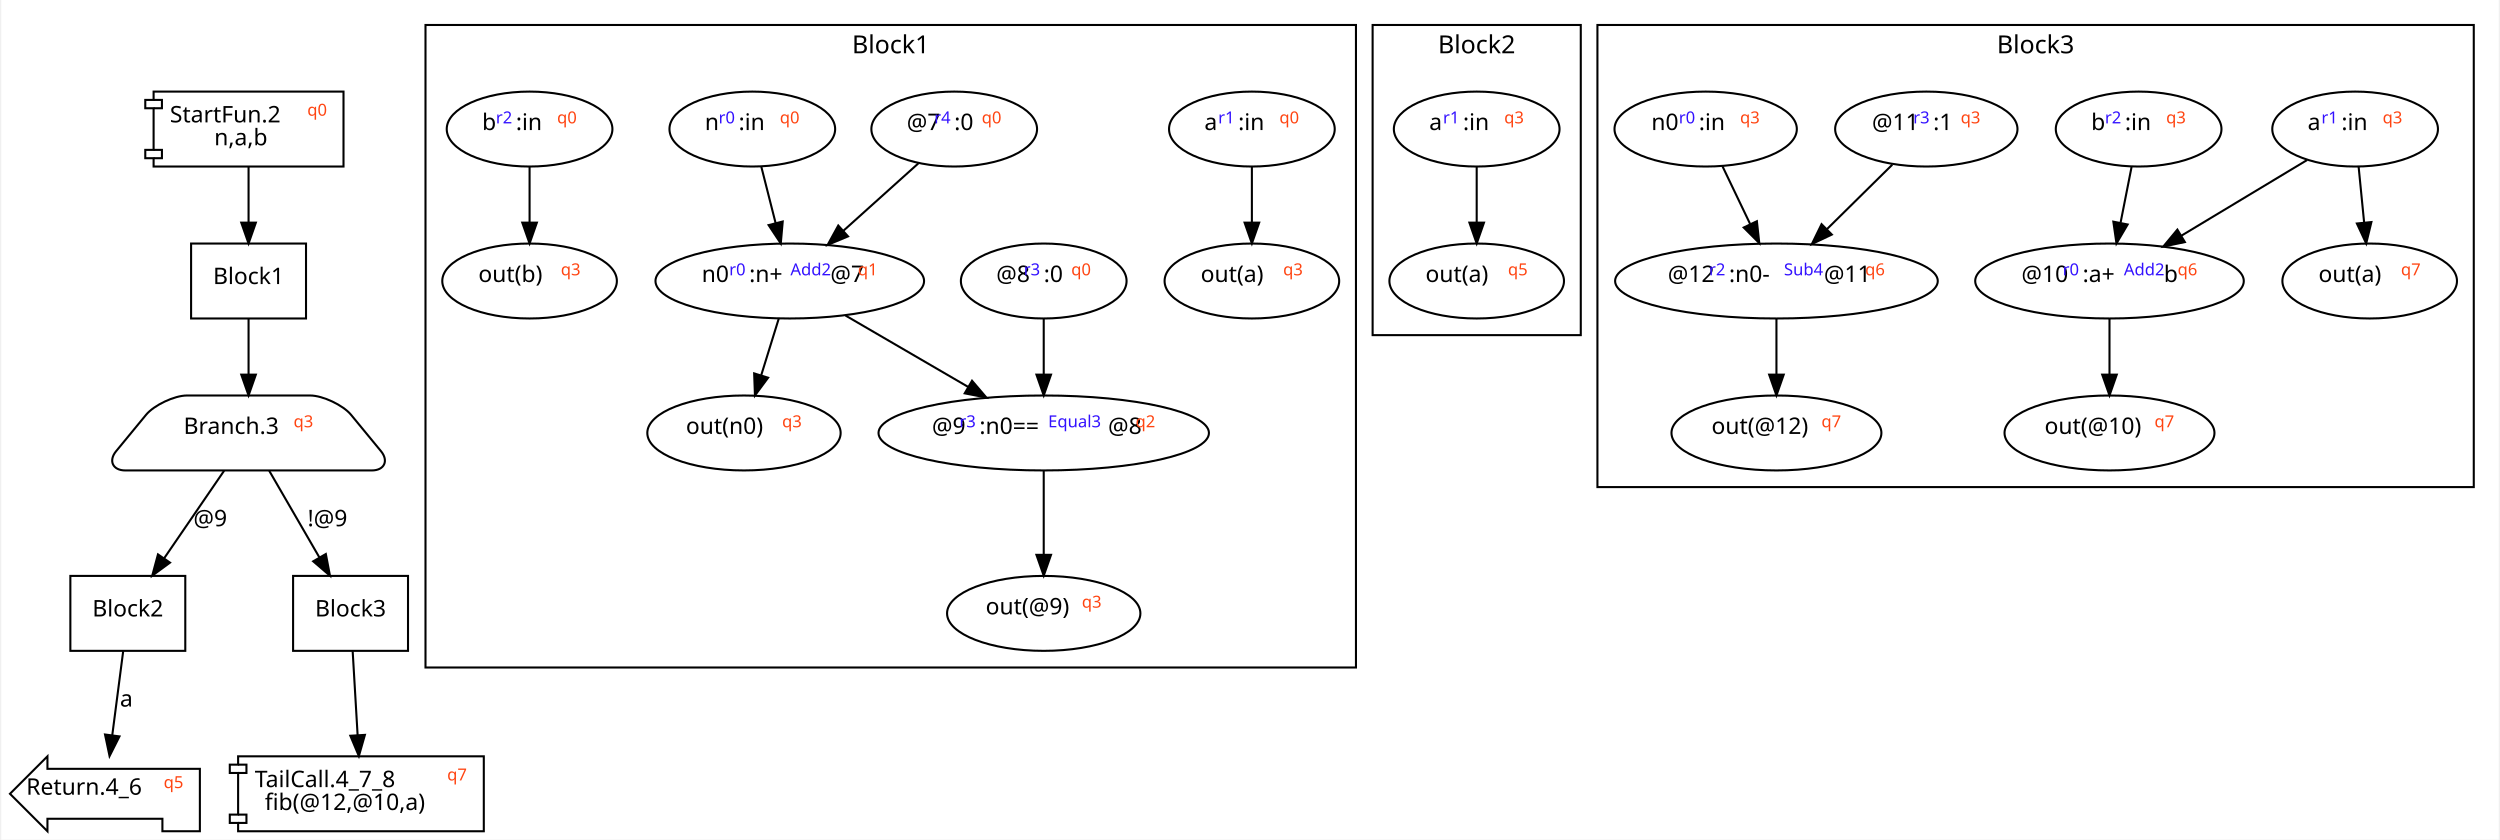
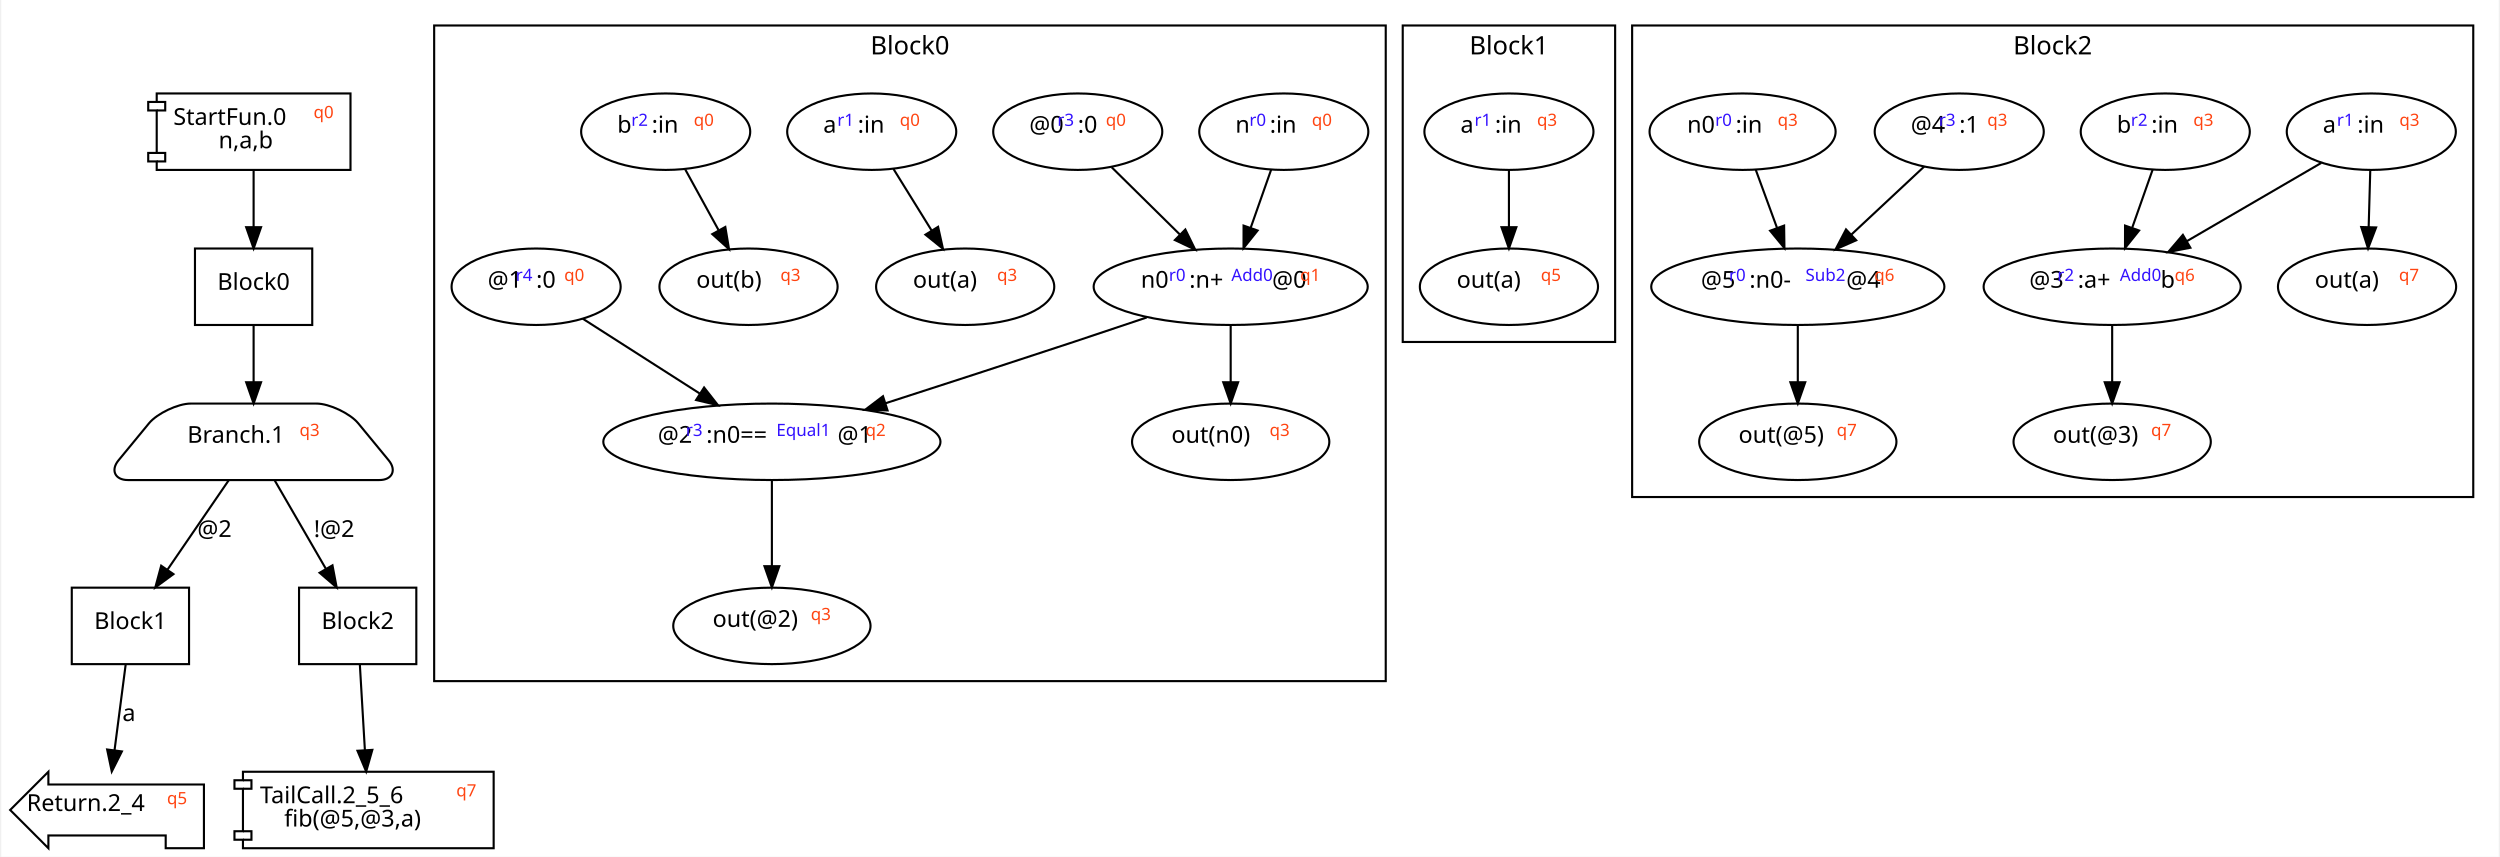
- <svg xmlns="http://www.w3.org/2000/svg" width="1200pt" height="403pt" viewBox="0.00 0.00 1199.81 403.34">
+ <svg xmlns="http://www.w3.org/2000/svg" width="1176pt" height="403pt" viewBox="0.00 0.00 1175.81 403.34">
  <g id="graph0" class="graph" transform="scale(1 1) rotate(0) translate(4 399.34)">
-     <polygon fill="white" stroke="transparent" points="-4,4 -4,-399.34 1195.81,-399.34 1195.81,4 -4,4" />
+     <polygon fill="white" stroke="transparent" points="-4,4 -4,-399.34 1171.81,-399.34 1171.81,4 -4,4" />
    <g id="clust1" class="cluster">
-       <polygon fill="none" stroke="black" points="199.81,-78.67 199.81,-387.34 646.81,-387.34 646.81,-78.67 199.81,-78.67" />
-       <text text-anchor="middle" x="423.31" y="-373.74" font-family="Monaco" font-size="12.00">Block1</text>
+       <polygon fill="none" stroke="black" points="199.81,-78.67 199.81,-387.34 647.81,-387.34 647.81,-78.67 199.81,-78.67" />
+       <text text-anchor="middle" x="423.81" y="-373.74" font-family="Monaco" font-size="12.00">Block0</text>
    </g>
    <g id="clust2" class="cluster">
-       <polygon fill="none" stroke="black" points="654.81,-238.34 654.81,-387.34 754.81,-387.34 754.81,-238.34 654.81,-238.34" />
-       <text text-anchor="middle" x="704.81" y="-373.74" font-family="Monaco" font-size="12.00">Block2</text>
+       <polygon fill="none" stroke="black" points="655.81,-238.34 655.81,-387.34 755.81,-387.34 755.81,-238.34 655.81,-238.34" />
+       <text text-anchor="middle" x="705.81" y="-373.74" font-family="Monaco" font-size="12.00">Block1</text>
    </g>
    <g id="clust3" class="cluster">
-       <polygon fill="none" stroke="black" points="762.81,-165.34 762.81,-387.34 1183.81,-387.34 1183.81,-165.34 762.81,-165.34" />
-       <text text-anchor="middle" x="973.31" y="-373.74" font-family="Monaco" font-size="12.00">Block3</text>
+       <polygon fill="none" stroke="black" points="763.81,-165.34 763.81,-387.34 1159.81,-387.34 1159.81,-165.34 763.81,-165.34" />
+       <text text-anchor="middle" x="961.81" y="-373.74" font-family="Monaco" font-size="12.00">Block2</text>
    </g>
    <g id="node1" class="node">
      <polygon fill="none" stroke="black" points="160.42,-355.34 69.19,-355.34 69.19,-351.34 65.19,-351.34 65.19,-347.34 69.19,-347.34 69.19,-327.34 65.19,-327.34 65.19,-323.34 69.19,-323.34 69.19,-319.34 160.42,-319.34 160.42,-355.34" />
      <polyline fill="none" stroke="black" points="69.19,-351.34 73.19,-351.34 73.19,-347.34 69.19,-347.34 " />
      <polyline fill="none" stroke="black" points="69.19,-327.34 73.19,-327.34 73.19,-323.34 69.19,-323.34 " />
-       <text text-anchor="start" x="77" y="-340.54" font-family="Monaco" font-size="11.00">StartFun.2</text>
+       <text text-anchor="start" x="77" y="-340.54" font-family="Monaco" font-size="11.00">StartFun.0</text>
      <text text-anchor="start" x="143.01" y="-340.54" font-family="Monaco" baseline-shift="super" font-size="8.00" fill="#ff4411">q0</text>
      <text text-anchor="start" x="98.3" y="-329.54" font-family="Monaco" font-size="11.00">n,a,b</text>
    </g>
    <g id="node2" class="node">
      <polygon fill="none" stroke="black" points="142.41,-282.34 87.2,-282.34 87.2,-246.34 142.41,-246.34 142.41,-282.34" />
-       <text text-anchor="middle" x="114.81" y="-262.87" font-family="Monaco" font-size="11.00">Block1</text>
+       <text text-anchor="middle" x="114.81" y="-262.87" font-family="Monaco" font-size="11.00">Block0</text>
    </g>
    <g id="edge1" class="edge">
      <path fill="none" stroke="black" d="M114.81,-319.15C114.81,-311.13 114.81,-301.38 114.81,-292.41" />
      <polygon fill="black" stroke="black" points="118.31,-292.37 114.81,-282.37 111.31,-292.37 118.31,-292.37" />
    </g>
    <g id="node3" class="node">
      <path fill="none" stroke="black" d="M144.41,-209.34C144.41,-209.34 85.2,-209.34 85.2,-209.34 79.2,-209.34 69.39,-204.7 65.57,-200.07 65.57,-200.07 51.19,-182.6 51.19,-182.6 47.38,-177.97 49.57,-173.34 55.57,-173.34 55.57,-173.34 174.05,-173.34 174.05,-173.34 180.05,-173.34 182.23,-177.97 178.42,-182.6 178.42,-182.6 164.04,-200.07 164.04,-200.07 160.23,-204.7 150.41,-209.34 144.41,-209.34" />
-       <text text-anchor="start" x="83.6" y="-190.87" font-family="Monaco" font-size="11.00">Branch.3</text>
+       <text text-anchor="start" x="83.6" y="-190.87" font-family="Monaco" font-size="11.00">Branch.1</text>
      <text text-anchor="start" x="136.41" y="-190.87" font-family="Monaco" baseline-shift="super" font-size="8.00" fill="#ff4411">q3</text>
    </g>
    <g id="edge2" class="edge">
      <path fill="none" stroke="black" d="M114.81,-246.15C114.81,-238.13 114.81,-228.38 114.81,-219.41" />
      <polygon fill="black" stroke="black" points="118.31,-219.37 114.81,-209.37 111.31,-219.37 118.31,-219.37" />
    </g>
    <g id="node4" class="node">
      <polygon fill="none" stroke="black" points="84.41,-122.67 29.2,-122.67 29.2,-86.67 84.41,-86.67 84.41,-122.67" />
-       <text text-anchor="middle" x="56.81" y="-103.2" font-family="Monaco" font-size="11.00">Block2</text>
+       <text text-anchor="middle" x="56.81" y="-103.2" font-family="Monaco" font-size="11.00">Block1</text>
    </g>
    <g id="edge3" class="edge">
      <path fill="none" stroke="black" d="M103.07,-173.2C94.81,-161.15 83.63,-144.82 74.32,-131.23" />
      <polygon fill="black" stroke="black" points="77.06,-129.05 68.53,-122.78 71.29,-133 77.06,-129.05" />
-       <text text-anchor="middle" x="96.41" y="-146.54" font-family="Monaco" font-size="11.00">@9</text>
+       <text text-anchor="middle" x="96.41" y="-146.54" font-family="Monaco" font-size="11.00">@2</text>
    </g>
    <g id="node5" class="node">
      <polygon fill="none" stroke="black" points="191.41,-122.67 136.2,-122.67 136.2,-86.67 191.41,-86.67 191.41,-122.67" />
-       <text text-anchor="middle" x="163.81" y="-103.2" font-family="Monaco" font-size="11.00">Block3</text>
+       <text text-anchor="middle" x="163.81" y="-103.2" font-family="Monaco" font-size="11.00">Block2</text>
    </g>
    <g id="edge4" class="edge">
      <path fill="none" stroke="black" d="M124.72,-173.2C131.63,-161.27 140.97,-145.13 148.79,-131.62" />
      <polygon fill="black" stroke="black" points="151.93,-133.19 153.91,-122.78 145.87,-129.68 151.93,-133.19" />
-       <text text-anchor="middle" x="152.71" y="-146.54" font-family="Monaco" font-size="11.00">!@9</text>
+       <text text-anchor="middle" x="152.71" y="-146.54" font-family="Monaco" font-size="11.00">!@2</text>
    </g>
    <g id="node6" class="node">
      <polygon fill="none" stroke="black" points="91.42,-30 18.19,-30 18.19,-36 0.19,-18 18.19,0 18.19,-6 73.42,-6 73.42,0 91.42,0 91.42,-30" />
-       <text text-anchor="start" x="8" y="-17.53" font-family="Monaco" font-size="11.00">Return.4_6</text>
+       <text text-anchor="start" x="8" y="-17.53" font-family="Monaco" font-size="11.00">Return.2_4</text>
      <text text-anchor="start" x="74.01" y="-17.53" font-family="Monaco" baseline-shift="super" font-size="8.00" fill="#ff4411">q5</text>
    </g>
    <g id="edge5" class="edge">
      <path fill="none" stroke="black" d="M54.58,-86.53C53.07,-74.94 51.05,-59.39 49.33,-46.13" />
      <polygon fill="black" stroke="black" points="52.79,-45.57 48.03,-36.11 45.85,-46.48 52.79,-45.57" />
      <text text-anchor="middle" x="56.11" y="-59.87" font-family="Monaco" font-size="11.00">a</text>
    </g>
    <g id="node7" class="node">
      <polygon fill="none" stroke="black" points="227.82,-36 109.79,-36 109.79,-32 105.79,-32 105.79,-28 109.79,-28 109.79,-8 105.79,-8 105.79,-4 109.79,-4 109.79,0 227.82,0 227.82,-36" />
      <polyline fill="none" stroke="black" points="109.79,-32 113.79,-32 113.79,-28 109.79,-28 " />
      <polyline fill="none" stroke="black" points="109.79,-8 113.79,-8 113.79,-4 109.79,-4 " />
-       <text text-anchor="start" x="117.8" y="-21.2" font-family="Monaco" font-size="11.00">TailCall.4_7_8</text>
+       <text text-anchor="start" x="117.8" y="-21.2" font-family="Monaco" font-size="11.00">TailCall.2_5_6</text>
      <text text-anchor="start" x="210.21" y="-21.2" font-family="Monaco" baseline-shift="super" font-size="8.00" fill="#ff4411">q7</text>
-       <text text-anchor="start" x="122.6" y="-10.2" font-family="Monaco" font-size="11.00">fib(@12,@10,a)</text>
+       <text text-anchor="start" x="129.2" y="-10.2" font-family="Monaco" font-size="11.00">fib(@5,@3,a)</text>
    </g>
    <g id="edge6" class="edge">
      <path fill="none" stroke="black" d="M164.82,-86.53C165.5,-74.94 166.42,-59.39 167.2,-46.13" />
      <polygon fill="black" stroke="black" points="170.7,-46.3 167.8,-36.11 163.71,-45.88 170.7,-46.3" />
    </g>
    <g id="node8" class="node">
-       <ellipse fill="none" stroke="black" cx="596.81" cy="-337.34" rx="39.8" ry="18" />
-       <text text-anchor="start" x="574" y="-336.87" font-family="Monaco" font-size="11.00">a</text>
-       <text text-anchor="start" x="580.6" y="-336.87" font-family="Monaco" baseline-shift="super" font-size="8.00" fill="#3311ff">r1</text>
-       <text text-anchor="start" x="590.21" y="-336.87" font-family="Monaco" font-size="11.00">:in</text>
-       <text text-anchor="start" x="610.01" y="-336.87" font-family="Monaco" baseline-shift="super" font-size="8.00" fill="#ff4411">q0</text>
+       <ellipse fill="none" stroke="black" cx="347.81" cy="-264.34" rx="41.94" ry="18" />
+       <text text-anchor="start" x="323.2" y="-263.87" font-family="Monaco" font-size="11.00">out(b)</text>
+       <text text-anchor="start" x="362.81" y="-263.87" font-family="Monaco" baseline-shift="super" font-size="8.00" fill="#ff4411">q3</text>
+     </g>
+     <g id="node9" class="node">
+       <ellipse fill="none" stroke="black" cx="574.81" cy="-191.34" rx="46.44" ry="18" />
+       <text text-anchor="start" x="546.9" y="-190.87" font-family="Monaco" font-size="11.00">out(n0)</text>
+       <text text-anchor="start" x="593.11" y="-190.87" font-family="Monaco" baseline-shift="super" font-size="8.00" fill="#ff4411">q3</text>
    </g>
    <g id="node10" class="node">
-       <ellipse fill="none" stroke="black" cx="596.81" cy="-264.34" rx="41.94" ry="18" />
-       <text text-anchor="start" x="572.2" y="-263.87" font-family="Monaco" font-size="11.00">out(a)</text>
-       <text text-anchor="start" x="611.81" y="-263.87" font-family="Monaco" baseline-shift="super" font-size="8.00" fill="#ff4411">q3</text>
+       <ellipse fill="none" stroke="black" cx="599.81" cy="-337.34" rx="39.8" ry="18" />
+       <text text-anchor="start" x="577" y="-336.87" font-family="Monaco" font-size="11.00">n</text>
+       <text text-anchor="start" x="583.6" y="-336.87" font-family="Monaco" baseline-shift="super" font-size="8.00" fill="#3311ff">r0</text>
+       <text text-anchor="start" x="593.21" y="-336.87" font-family="Monaco" font-size="11.00">:in</text>
+       <text text-anchor="start" x="613.01" y="-336.87" font-family="Monaco" baseline-shift="super" font-size="8.00" fill="#ff4411">q0</text>
+     </g>
+     <g id="node12" class="node">
+       <ellipse fill="none" stroke="black" cx="574.81" cy="-264.34" rx="64.52" ry="18" />
+       <text text-anchor="start" x="532.5" y="-263.87" font-family="Monaco" font-size="11.00">n0</text>
+       <text text-anchor="start" x="545.7" y="-263.87" font-family="Monaco" baseline-shift="super" font-size="8.00" fill="#3311ff">r0</text>
+       <text text-anchor="start" x="555.3" y="-263.87" font-family="Monaco" font-size="11.00">:n+</text>
+       <text text-anchor="start" x="575.11" y="-263.87" font-family="Monaco" baseline-shift="super" font-size="8.00" fill="#3311ff">Add0</text>
+       <text text-anchor="start" x="594.31" y="-263.87" font-family="Monaco" font-size="11.00">@0</text>
+       <text text-anchor="start" x="607.51" y="-263.87" font-family="Monaco" baseline-shift="super" font-size="8.00" fill="#ff4411">q1</text>
+     </g>
+     <g id="edge9" class="edge">
+       <path fill="none" stroke="black" d="M593.88,-319.51C591,-311.32 587.46,-301.27 584.22,-292.07" />
+       <polygon fill="black" stroke="black" points="587.48,-290.81 580.86,-282.54 580.88,-293.13 587.48,-290.81" />
+     </g>
+     <g id="node11" class="node">
+       <ellipse fill="none" stroke="black" cx="502.81" cy="-337.34" rx="39.8" ry="18" />
+       <text text-anchor="start" x="480" y="-336.87" font-family="Monaco" font-size="11.00">@0</text>
+       <text text-anchor="start" x="493.2" y="-336.87" font-family="Monaco" baseline-shift="super" font-size="8.00" fill="#3311ff">r3</text>
+       <text text-anchor="start" x="502.81" y="-336.87" font-family="Monaco" font-size="11.00">:0</text>
+       <text text-anchor="start" x="516.01" y="-336.87" font-family="Monaco" baseline-shift="super" font-size="8.00" fill="#ff4411">q0</text>
    </g>
    <g id="edge10" class="edge">
-       <path fill="none" stroke="black" d="M596.81,-319.15C596.81,-311.13 596.81,-301.38 596.81,-292.41" />
-       <polygon fill="black" stroke="black" points="600.31,-292.37 596.81,-282.37 593.31,-292.37 600.31,-292.37" />
-     </g>
-     <g id="node9" class="node">
-       <ellipse fill="none" stroke="black" cx="496.81" cy="-264.34" rx="39.8" ry="18" />
-       <text text-anchor="start" x="474" y="-263.87" font-family="Monaco" font-size="11.00">@8</text>
-       <text text-anchor="start" x="487.2" y="-263.87" font-family="Monaco" baseline-shift="super" font-size="8.00" fill="#3311ff">r3</text>
-       <text text-anchor="start" x="496.81" y="-263.87" font-family="Monaco" font-size="11.00">:0</text>
-       <text text-anchor="start" x="510.01" y="-263.87" font-family="Monaco" baseline-shift="super" font-size="8.00" fill="#ff4411">q0</text>
+       <path fill="none" stroke="black" d="M518.79,-320.58C528.19,-311.31 540.26,-299.4 550.79,-289.02" />
+       <polygon fill="black" stroke="black" points="553.46,-291.3 558.12,-281.79 548.54,-286.32 553.46,-291.3" />
+     </g>
+     <g id="edge14" class="edge">
+       <path fill="none" stroke="black" d="M574.81,-246.15C574.81,-238.13 574.81,-228.38 574.81,-219.41" />
+       <polygon fill="black" stroke="black" points="578.31,-219.37 574.81,-209.37 571.31,-219.37 578.31,-219.37" />
+     </g>
+     <g id="node18" class="node">
+       <ellipse fill="none" stroke="black" cx="358.81" cy="-191.34" rx="79.37" ry="18" />
+       <text text-anchor="start" x="305.1" y="-190.87" font-family="Monaco" font-size="11.00">@2</text>
+       <text text-anchor="start" x="318.3" y="-190.87" font-family="Monaco" baseline-shift="super" font-size="8.00" fill="#3311ff">r3</text>
+       <text text-anchor="start" x="327.9" y="-190.87" font-family="Monaco" font-size="11.00">:n0==</text>
+       <text text-anchor="start" x="360.91" y="-190.87" font-family="Monaco" baseline-shift="super" font-size="8.00" fill="#3311ff">Equal1</text>
+       <text text-anchor="start" x="389.71" y="-190.87" font-family="Monaco" font-size="11.00">@1</text>
+       <text text-anchor="start" x="402.91" y="-190.87" font-family="Monaco" baseline-shift="super" font-size="8.00" fill="#ff4411">q2</text>
+     </g>
+     <g id="edge11" class="edge">
+       <path fill="none" stroke="black" d="M535.28,-249.88C524.14,-246.12 512.01,-242.04 500.81,-238.34 471.55,-228.66 438.84,-218.05 412.2,-209.46" />
+       <polygon fill="black" stroke="black" points="413.26,-206.12 402.67,-206.39 411.12,-212.79 413.26,-206.12" />
+     </g>
+     <g id="node13" class="node">
+       <ellipse fill="none" stroke="black" cx="358.81" cy="-104.67" rx="46.44" ry="18" />
+       <text text-anchor="start" x="330.9" y="-104.2" font-family="Monaco" font-size="11.00">out(@2)</text>
+       <text text-anchor="start" x="377.11" y="-104.2" font-family="Monaco" baseline-shift="super" font-size="8.00" fill="#ff4411">q3</text>
+     </g>
+     <g id="node14" class="node">
+       <ellipse fill="none" stroke="black" cx="405.81" cy="-337.34" rx="39.8" ry="18" />
+       <text text-anchor="start" x="383" y="-336.87" font-family="Monaco" font-size="11.00">a</text>
+       <text text-anchor="start" x="389.6" y="-336.87" font-family="Monaco" baseline-shift="super" font-size="8.00" fill="#3311ff">r1</text>
+       <text text-anchor="start" x="399.21" y="-336.87" font-family="Monaco" font-size="11.00">:in</text>
+       <text text-anchor="start" x="419.01" y="-336.87" font-family="Monaco" baseline-shift="super" font-size="8.00" fill="#ff4411">q0</text>
+     </g>
+     <g id="node16" class="node">
+       <ellipse fill="none" stroke="black" cx="449.81" cy="-264.34" rx="41.94" ry="18" />
+       <text text-anchor="start" x="425.2" y="-263.87" font-family="Monaco" font-size="11.00">out(a)</text>
+       <text text-anchor="start" x="464.81" y="-263.87" font-family="Monaco" baseline-shift="super" font-size="8.00" fill="#ff4411">q3</text>
+     </g>
+     <g id="edge8" class="edge">
+       <path fill="none" stroke="black" d="M416.01,-319.87C421.38,-311.21 428.07,-300.41 434.08,-290.71" />
+       <polygon fill="black" stroke="black" points="437.06,-292.55 439.35,-282.21 431.11,-288.86 437.06,-292.55" />
    </g>
    <g id="node15" class="node">
-       <ellipse fill="none" stroke="black" cx="496.81" cy="-191.34" rx="79.37" ry="18" />
-       <text text-anchor="start" x="443.1" y="-190.87" font-family="Monaco" font-size="11.00">@9</text>
-       <text text-anchor="start" x="456.3" y="-190.87" font-family="Monaco" baseline-shift="super" font-size="8.00" fill="#3311ff">r3</text>
-       <text text-anchor="start" x="465.9" y="-190.87" font-family="Monaco" font-size="11.00">:n0==</text>
-       <text text-anchor="start" x="498.91" y="-190.87" font-family="Monaco" baseline-shift="super" font-size="8.00" fill="#3311ff">Equal3</text>
-       <text text-anchor="start" x="527.71" y="-190.87" font-family="Monaco" font-size="11.00">@8</text>
-       <text text-anchor="start" x="540.91" y="-190.87" font-family="Monaco" baseline-shift="super" font-size="8.00" fill="#ff4411">q2</text>
+       <ellipse fill="none" stroke="black" cx="308.81" cy="-337.34" rx="39.8" ry="18" />
+       <text text-anchor="start" x="286" y="-336.87" font-family="Monaco" font-size="11.00">b</text>
+       <text text-anchor="start" x="292.6" y="-336.87" font-family="Monaco" baseline-shift="super" font-size="8.00" fill="#3311ff">r2</text>
+       <text text-anchor="start" x="302.21" y="-336.87" font-family="Monaco" font-size="11.00">:in</text>
+       <text text-anchor="start" x="322.01" y="-336.87" font-family="Monaco" baseline-shift="super" font-size="8.00" fill="#ff4411">q0</text>
    </g>
    <g id="edge13" class="edge">
-       <path fill="none" stroke="black" d="M496.81,-246.15C496.81,-238.13 496.81,-228.38 496.81,-219.41" />
-       <polygon fill="black" stroke="black" points="500.31,-219.37 496.81,-209.37 493.31,-219.37 500.31,-219.37" />
-     </g>
-     <g id="node11" class="node">
-       <ellipse fill="none" stroke="black" cx="453.81" cy="-337.34" rx="39.8" ry="18" />
-       <text text-anchor="start" x="431" y="-336.87" font-family="Monaco" font-size="11.00">@7</text>
-       <text text-anchor="start" x="444.2" y="-336.87" font-family="Monaco" baseline-shift="super" font-size="8.00" fill="#3311ff">r4</text>
-       <text text-anchor="start" x="453.81" y="-336.87" font-family="Monaco" font-size="11.00">:0</text>
-       <text text-anchor="start" x="467.01" y="-336.87" font-family="Monaco" baseline-shift="super" font-size="8.00" fill="#ff4411">q0</text>
-     </g>
-     <g id="node18" class="node">
-       <ellipse fill="none" stroke="black" cx="374.81" cy="-264.34" rx="64.52" ry="18" />
-       <text text-anchor="start" x="332.5" y="-263.87" font-family="Monaco" font-size="11.00">n0</text>
-       <text text-anchor="start" x="345.7" y="-263.87" font-family="Monaco" baseline-shift="super" font-size="8.00" fill="#3311ff">r0</text>
-       <text text-anchor="start" x="355.3" y="-263.87" font-family="Monaco" font-size="11.00">:n+</text>
-       <text text-anchor="start" x="375.11" y="-263.87" font-family="Monaco" baseline-shift="super" font-size="8.00" fill="#3311ff">Add2</text>
-       <text text-anchor="start" x="394.31" y="-263.87" font-family="Monaco" font-size="11.00">@7</text>
-       <text text-anchor="start" x="407.51" y="-263.87" font-family="Monaco" baseline-shift="super" font-size="8.00" fill="#ff4411">q1</text>
-     </g>
-     <g id="edge11" class="edge">
-       <path fill="none" stroke="black" d="M436.66,-320.93C426.09,-311.43 412.33,-299.06 400.48,-288.41" />
-       <polygon fill="black" stroke="black" points="402.79,-285.78 393.01,-281.7 398.11,-290.99 402.79,-285.78" />
-     </g>
-     <g id="node12" class="node">
-       <ellipse fill="none" stroke="black" cx="496.81" cy="-104.67" rx="46.44" ry="18" />
-       <text text-anchor="start" x="468.9" y="-104.2" font-family="Monaco" font-size="11.00">out(@9)</text>
-       <text text-anchor="start" x="515.11" y="-104.2" font-family="Monaco" baseline-shift="super" font-size="8.00" fill="#ff4411">q3</text>
-     </g>
-     <g id="node13" class="node">
-       <ellipse fill="none" stroke="black" cx="352.81" cy="-191.34" rx="46.44" ry="18" />
-       <text text-anchor="start" x="324.9" y="-190.87" font-family="Monaco" font-size="11.00">out(n0)</text>
-       <text text-anchor="start" x="371.11" y="-190.87" font-family="Monaco" baseline-shift="super" font-size="8.00" fill="#ff4411">q3</text>
-     </g>
-     <g id="node14" class="node">
-       <ellipse fill="none" stroke="black" cx="356.81" cy="-337.34" rx="39.8" ry="18" />
-       <text text-anchor="start" x="334" y="-336.87" font-family="Monaco" font-size="11.00">n</text>
-       <text text-anchor="start" x="340.6" y="-336.87" font-family="Monaco" baseline-shift="super" font-size="8.00" fill="#3311ff">r0</text>
-       <text text-anchor="start" x="350.21" y="-336.87" font-family="Monaco" font-size="11.00">:in</text>
-       <text text-anchor="start" x="370.01" y="-336.87" font-family="Monaco" baseline-shift="super" font-size="8.00" fill="#ff4411">q0</text>
+       <path fill="none" stroke="black" d="M318.05,-319.51C322.71,-311.02 328.47,-300.54 333.67,-291.07" />
+       <polygon fill="black" stroke="black" points="336.88,-292.49 338.63,-282.04 330.75,-289.12 336.88,-292.49" />
+     </g>
+     <g id="node17" class="node">
+       <ellipse fill="none" stroke="black" cx="247.81" cy="-264.34" rx="39.8" ry="18" />
+       <text text-anchor="start" x="225" y="-263.87" font-family="Monaco" font-size="11.00">@1</text>
+       <text text-anchor="start" x="238.2" y="-263.87" font-family="Monaco" baseline-shift="super" font-size="8.00" fill="#3311ff">r4</text>
+       <text text-anchor="start" x="247.81" y="-263.87" font-family="Monaco" font-size="11.00">:0</text>
+       <text text-anchor="start" x="261.01" y="-263.87" font-family="Monaco" baseline-shift="super" font-size="8.00" fill="#ff4411">q0</text>
    </g>
    <g id="edge12" class="edge">
-       <path fill="none" stroke="black" d="M361.16,-319.15C363.22,-311.04 365.72,-301.17 368.02,-292.11" />
-       <polygon fill="black" stroke="black" points="371.42,-292.92 370.49,-282.37 364.64,-291.2 371.42,-292.92" />
-     </g>
-     <g id="edge9" class="edge">
-       <path fill="none" stroke="black" d="M496.81,-173.2C496.81,-161.61 496.81,-146.06 496.81,-132.8" />
-       <polygon fill="black" stroke="black" points="500.31,-132.78 496.81,-122.78 493.31,-132.78 500.31,-132.78" />
-     </g>
-     <g id="node16" class="node">
-       <ellipse fill="none" stroke="black" cx="249.81" cy="-264.34" rx="41.94" ry="18" />
-       <text text-anchor="start" x="225.2" y="-263.87" font-family="Monaco" font-size="11.00">out(b)</text>
-       <text text-anchor="start" x="264.81" y="-263.87" font-family="Monaco" baseline-shift="super" font-size="8.00" fill="#ff4411">q3</text>
-     </g>
-     <g id="node17" class="node">
-       <ellipse fill="none" stroke="black" cx="249.81" cy="-337.34" rx="39.8" ry="18" />
-       <text text-anchor="start" x="227" y="-336.87" font-family="Monaco" font-size="11.00">b</text>
-       <text text-anchor="start" x="233.6" y="-336.87" font-family="Monaco" baseline-shift="super" font-size="8.00" fill="#3311ff">r2</text>
-       <text text-anchor="start" x="243.21" y="-336.87" font-family="Monaco" font-size="11.00">:in</text>
-       <text text-anchor="start" x="263.01" y="-336.87" font-family="Monaco" baseline-shift="super" font-size="8.00" fill="#ff4411">q0</text>
+       <path fill="none" stroke="black" d="M269.74,-249.31C285.48,-239.24 307,-225.47 324.95,-214" />
+       <polygon fill="black" stroke="black" points="326.89,-216.91 333.43,-208.57 323.12,-211.01 326.89,-216.91" />
    </g>
    <g id="edge7" class="edge">
-       <path fill="none" stroke="black" d="M249.81,-319.15C249.81,-311.13 249.81,-301.38 249.81,-292.41" />
-       <polygon fill="black" stroke="black" points="253.31,-292.37 249.81,-282.37 246.31,-292.37 253.31,-292.37" />
-     </g>
-     <g id="edge8" class="edge">
-       <path fill="none" stroke="black" d="M369.48,-246.15C366.97,-238.04 363.91,-228.17 361.1,-219.11" />
-       <polygon fill="black" stroke="black" points="364.39,-217.88 358.08,-209.37 357.7,-219.95 364.39,-217.88" />
-     </g>
-     <g id="edge14" class="edge">
-       <path fill="none" stroke="black" d="M401.58,-247.76C418.9,-237.68 441.66,-224.43 460.58,-213.42" />
-       <polygon fill="black" stroke="black" points="462.37,-216.43 469.25,-208.37 458.85,-210.38 462.37,-216.43" />
+       <path fill="none" stroke="black" d="M358.81,-173.2C358.81,-161.61 358.81,-146.06 358.81,-132.8" />
+       <polygon fill="black" stroke="black" points="362.31,-132.78 358.81,-122.78 355.31,-132.78 362.31,-132.78" />
    </g>
    <g id="node19" class="node">
-       <ellipse fill="none" stroke="black" cx="704.81" cy="-337.34" rx="39.8" ry="18" />
-       <text text-anchor="start" x="682" y="-336.87" font-family="Monaco" font-size="11.00">a</text>
-       <text text-anchor="start" x="688.6" y="-336.87" font-family="Monaco" baseline-shift="super" font-size="8.00" fill="#3311ff">r1</text>
-       <text text-anchor="start" x="698.21" y="-336.87" font-family="Monaco" font-size="11.00">:in</text>
-       <text text-anchor="start" x="718.01" y="-336.87" font-family="Monaco" baseline-shift="super" font-size="8.00" fill="#ff4411">q3</text>
+       <ellipse fill="none" stroke="black" cx="705.81" cy="-337.34" rx="39.8" ry="18" />
+       <text text-anchor="start" x="683" y="-336.87" font-family="Monaco" font-size="11.00">a</text>
+       <text text-anchor="start" x="689.6" y="-336.87" font-family="Monaco" baseline-shift="super" font-size="8.00" fill="#3311ff">r1</text>
+       <text text-anchor="start" x="699.21" y="-336.87" font-family="Monaco" font-size="11.00">:in</text>
+       <text text-anchor="start" x="719.01" y="-336.87" font-family="Monaco" baseline-shift="super" font-size="8.00" fill="#ff4411">q3</text>
    </g>
    <g id="node20" class="node">
-       <ellipse fill="none" stroke="black" cx="704.81" cy="-264.34" rx="41.94" ry="18" />
-       <text text-anchor="start" x="680.2" y="-263.87" font-family="Monaco" font-size="11.00">out(a)</text>
-       <text text-anchor="start" x="719.81" y="-263.87" font-family="Monaco" baseline-shift="super" font-size="8.00" fill="#ff4411">q5</text>
+       <ellipse fill="none" stroke="black" cx="705.81" cy="-264.34" rx="41.94" ry="18" />
+       <text text-anchor="start" x="681.2" y="-263.87" font-family="Monaco" font-size="11.00">out(a)</text>
+       <text text-anchor="start" x="720.81" y="-263.87" font-family="Monaco" baseline-shift="super" font-size="8.00" fill="#ff4411">q5</text>
    </g>
    <g id="edge15" class="edge">
-       <path fill="none" stroke="black" d="M704.81,-319.15C704.81,-311.13 704.81,-301.38 704.81,-292.41" />
-       <polygon fill="black" stroke="black" points="708.31,-292.37 704.81,-282.37 701.31,-292.37 708.31,-292.37" />
+       <path fill="none" stroke="black" d="M705.81,-319.15C705.81,-311.13 705.81,-301.38 705.81,-292.41" />
+       <polygon fill="black" stroke="black" points="709.31,-292.37 705.81,-282.37 702.31,-292.37 709.31,-292.37" />
    </g>
    <g id="node21" class="node">
-       <ellipse fill="none" stroke="black" cx="848.81" cy="-264.34" rx="77.51" ry="18" />
-       <text text-anchor="start" x="796.6" y="-263.87" font-family="Monaco" font-size="11.00">@12</text>
-       <text text-anchor="start" x="816.4" y="-263.87" font-family="Monaco" baseline-shift="super" font-size="8.00" fill="#3311ff">r2</text>
-       <text text-anchor="start" x="826" y="-263.87" font-family="Monaco" font-size="11.00">:n0-</text>
-       <text text-anchor="start" x="852.41" y="-263.87" font-family="Monaco" baseline-shift="super" font-size="8.00" fill="#3311ff">Sub4</text>
-       <text text-anchor="start" x="871.61" y="-263.87" font-family="Monaco" font-size="11.00">@11</text>
-       <text text-anchor="start" x="891.41" y="-263.87" font-family="Monaco" baseline-shift="super" font-size="8.00" fill="#ff4411">q6</text>
+       <ellipse fill="none" stroke="black" cx="989.81" cy="-264.34" rx="60.52" ry="18" />
+       <text text-anchor="start" x="950.8" y="-263.87" font-family="Monaco" font-size="11.00">@3</text>
+       <text text-anchor="start" x="964" y="-263.87" font-family="Monaco" baseline-shift="super" font-size="8.00" fill="#3311ff">r2</text>
+       <text text-anchor="start" x="973.6" y="-263.87" font-family="Monaco" font-size="11.00">:a+</text>
+       <text text-anchor="start" x="993.41" y="-263.87" font-family="Monaco" baseline-shift="super" font-size="8.00" fill="#3311ff">Add0</text>
+       <text text-anchor="start" x="1012.61" y="-263.87" font-family="Monaco" font-size="11.00">b</text>
+       <text text-anchor="start" x="1019.21" y="-263.87" font-family="Monaco" baseline-shift="super" font-size="8.00" fill="#ff4411">q6</text>
+     </g>
+     <g id="node23" class="node">
+       <ellipse fill="none" stroke="black" cx="989.81" cy="-191.34" rx="46.44" ry="18" />
+       <text text-anchor="start" x="961.9" y="-190.87" font-family="Monaco" font-size="11.00">out(@3)</text>
+       <text text-anchor="start" x="1008.11" y="-190.87" font-family="Monaco" baseline-shift="super" font-size="8.00" fill="#ff4411">q7</text>
+     </g>
+     <g id="edge18" class="edge">
+       <path fill="none" stroke="black" d="M989.81,-246.15C989.81,-238.13 989.81,-228.38 989.81,-219.41" />
+       <polygon fill="black" stroke="black" points="993.31,-219.37 989.81,-209.37 986.31,-219.37 993.31,-219.37" />
+     </g>
+     <g id="node22" class="node">
+       <ellipse fill="none" stroke="black" cx="917.81" cy="-337.34" rx="39.8" ry="18" />
+       <text text-anchor="start" x="895" y="-336.87" font-family="Monaco" font-size="11.00">@4</text>
+       <text text-anchor="start" x="908.2" y="-336.87" font-family="Monaco" baseline-shift="super" font-size="8.00" fill="#3311ff">r3</text>
+       <text text-anchor="start" x="917.81" y="-336.87" font-family="Monaco" font-size="11.00">:1</text>
+       <text text-anchor="start" x="931.01" y="-336.87" font-family="Monaco" baseline-shift="super" font-size="8.00" fill="#ff4411">q3</text>
+     </g>
+     <g id="node27" class="node">
+       <ellipse fill="none" stroke="black" cx="841.81" cy="-264.34" rx="69.01" ry="18" />
+       <text text-anchor="start" x="796.2" y="-263.87" font-family="Monaco" font-size="11.00">@5</text>
+       <text text-anchor="start" x="809.4" y="-263.87" font-family="Monaco" baseline-shift="super" font-size="8.00" fill="#3311ff">r0</text>
+       <text text-anchor="start" x="819" y="-263.87" font-family="Monaco" font-size="11.00">:n0-</text>
+       <text text-anchor="start" x="845.41" y="-263.87" font-family="Monaco" baseline-shift="super" font-size="8.00" fill="#3311ff">Sub2</text>
+       <text text-anchor="start" x="864.61" y="-263.87" font-family="Monaco" font-size="11.00">@4</text>
+       <text text-anchor="start" x="877.81" y="-263.87" font-family="Monaco" baseline-shift="super" font-size="8.00" fill="#ff4411">q6</text>
+     </g>
+     <g id="edge21" class="edge">
+       <path fill="none" stroke="black" d="M901.32,-320.93C891.31,-311.59 878.34,-299.47 867.07,-288.94" />
+       <polygon fill="black" stroke="black" points="869.29,-286.22 859.59,-281.95 864.51,-291.34 869.29,-286.22" />
    </g>
    <g id="node24" class="node">
-       <ellipse fill="none" stroke="black" cx="848.81" cy="-191.34" rx="50.43" ry="18" />
-       <text text-anchor="start" x="817.6" y="-190.87" font-family="Monaco" font-size="11.00">out(@12)</text>
-       <text text-anchor="start" x="870.41" y="-190.87" font-family="Monaco" baseline-shift="super" font-size="8.00" fill="#ff4411">q7</text>
+       <ellipse fill="none" stroke="black" cx="1111.81" cy="-337.34" rx="39.8" ry="18" />
+       <text text-anchor="start" x="1089" y="-336.87" font-family="Monaco" font-size="11.00">a</text>
+       <text text-anchor="start" x="1095.6" y="-336.87" font-family="Monaco" baseline-shift="super" font-size="8.00" fill="#3311ff">r1</text>
+       <text text-anchor="start" x="1105.21" y="-336.87" font-family="Monaco" font-size="11.00">:in</text>
+       <text text-anchor="start" x="1125.01" y="-336.87" font-family="Monaco" baseline-shift="super" font-size="8.00" fill="#ff4411">q3</text>
+     </g>
+     <g id="edge19" class="edge">
+       <path fill="none" stroke="black" d="M1088.28,-322.65C1070.31,-312.19 1045.25,-297.6 1024.9,-285.76" />
+       <polygon fill="black" stroke="black" points="1026.63,-282.71 1016.22,-280.71 1023.1,-288.77 1026.63,-282.71" />
+     </g>
+     <g id="node25" class="node">
+       <ellipse fill="none" stroke="black" cx="1109.81" cy="-264.34" rx="41.94" ry="18" />
+       <text text-anchor="start" x="1085.2" y="-263.87" font-family="Monaco" font-size="11.00">out(a)</text>
+       <text text-anchor="start" x="1124.81" y="-263.87" font-family="Monaco" baseline-shift="super" font-size="8.00" fill="#ff4411">q7</text>
    </g>
    <g id="edge16" class="edge">
-       <path fill="none" stroke="black" d="M848.81,-246.15C848.81,-238.13 848.81,-228.38 848.81,-219.41" />
-       <polygon fill="black" stroke="black" points="852.31,-219.37 848.81,-209.37 845.31,-219.37 852.31,-219.37" />
-     </g>
-     <g id="node22" class="node">
-       <ellipse fill="none" stroke="black" cx="1126.81" cy="-337.34" rx="39.8" ry="18" />
-       <text text-anchor="start" x="1104" y="-336.87" font-family="Monaco" font-size="11.00">a</text>
-       <text text-anchor="start" x="1110.6" y="-336.87" font-family="Monaco" baseline-shift="super" font-size="8.00" fill="#3311ff">r1</text>
-       <text text-anchor="start" x="1120.21" y="-336.87" font-family="Monaco" font-size="11.00">:in</text>
-       <text text-anchor="start" x="1140.01" y="-336.87" font-family="Monaco" baseline-shift="super" font-size="8.00" fill="#ff4411">q3</text>
-     </g>
-     <g id="node23" class="node">
-       <ellipse fill="none" stroke="black" cx="1008.81" cy="-264.34" rx="64.52" ry="18" />
-       <text text-anchor="start" x="966.5" y="-263.87" font-family="Monaco" font-size="11.00">@10</text>
-       <text text-anchor="start" x="986.3" y="-263.87" font-family="Monaco" baseline-shift="super" font-size="8.00" fill="#3311ff">r0</text>
-       <text text-anchor="start" x="995.9" y="-263.87" font-family="Monaco" font-size="11.00">:a+</text>
-       <text text-anchor="start" x="1015.71" y="-263.87" font-family="Monaco" baseline-shift="super" font-size="8.00" fill="#3311ff">Add2</text>
-       <text text-anchor="start" x="1034.91" y="-263.87" font-family="Monaco" font-size="11.00">b</text>
-       <text text-anchor="start" x="1041.51" y="-263.87" font-family="Monaco" baseline-shift="super" font-size="8.00" fill="#ff4411">q6</text>
+       <path fill="none" stroke="black" d="M1111.32,-319.15C1111.1,-311.13 1110.82,-301.38 1110.57,-292.41" />
+       <polygon fill="black" stroke="black" points="1114.07,-292.26 1110.29,-282.37 1107.07,-292.46 1114.07,-292.26" />
+     </g>
+     <g id="node26" class="node">
+       <ellipse fill="none" stroke="black" cx="841.81" cy="-191.34" rx="46.44" ry="18" />
+       <text text-anchor="start" x="813.9" y="-190.87" font-family="Monaco" font-size="11.00">out(@5)</text>
+       <text text-anchor="start" x="860.11" y="-190.87" font-family="Monaco" baseline-shift="super" font-size="8.00" fill="#ff4411">q7</text>
+     </g>
+     <g id="edge17" class="edge">
+       <path fill="none" stroke="black" d="M841.81,-246.15C841.81,-238.13 841.81,-228.38 841.81,-219.41" />
+       <polygon fill="black" stroke="black" points="845.31,-219.37 841.81,-209.37 838.31,-219.37 845.31,-219.37" />
+     </g>
+     <g id="node28" class="node">
+       <ellipse fill="none" stroke="black" cx="1014.81" cy="-337.34" rx="39.8" ry="18" />
+       <text text-anchor="start" x="992" y="-336.87" font-family="Monaco" font-size="11.00">b</text>
+       <text text-anchor="start" x="998.6" y="-336.87" font-family="Monaco" baseline-shift="super" font-size="8.00" fill="#3311ff">r2</text>
+       <text text-anchor="start" x="1008.21" y="-336.87" font-family="Monaco" font-size="11.00">:in</text>
+       <text text-anchor="start" x="1028.01" y="-336.87" font-family="Monaco" baseline-shift="super" font-size="8.00" fill="#ff4411">q3</text>
    </g>
    <g id="edge20" class="edge">
-       <path fill="none" stroke="black" d="M1103.77,-322.48C1086.56,-312.12 1062.73,-297.79 1043.26,-286.07" />
-       <polygon fill="black" stroke="black" points="1045.02,-283.04 1034.65,-280.89 1041.42,-289.04 1045.02,-283.04" />
-     </g>
-     <g id="node25" class="node">
-       <ellipse fill="none" stroke="black" cx="1133.81" cy="-264.34" rx="41.94" ry="18" />
-       <text text-anchor="start" x="1109.2" y="-263.87" font-family="Monaco" font-size="11.00">out(a)</text>
-       <text text-anchor="start" x="1148.81" y="-263.87" font-family="Monaco" baseline-shift="super" font-size="8.00" fill="#ff4411">q7</text>
-     </g>
-     <g id="edge19" class="edge">
-       <path fill="none" stroke="black" d="M1128.5,-319.15C1129.29,-311.13 1130.25,-301.38 1131.14,-292.41" />
-       <polygon fill="black" stroke="black" points="1134.63,-292.66 1132.13,-282.37 1127.66,-291.97 1134.63,-292.66" />
+       <path fill="none" stroke="black" d="M1008.88,-319.51C1006,-311.32 1002.46,-301.27 999.22,-292.07" />
+       <polygon fill="black" stroke="black" points="1002.48,-290.81 995.86,-282.54 995.88,-293.13 1002.48,-290.81" />
    </g>
    <g id="node29" class="node">
-       <ellipse fill="none" stroke="black" cx="1008.81" cy="-191.34" rx="50.43" ry="18" />
-       <text text-anchor="start" x="977.6" y="-190.87" font-family="Monaco" font-size="11.00">out(@10)</text>
-       <text text-anchor="start" x="1030.41" y="-190.87" font-family="Monaco" baseline-shift="super" font-size="8.00" fill="#ff4411">q7</text>
+       <ellipse fill="none" stroke="black" cx="815.81" cy="-337.34" rx="43.8" ry="18" />
+       <text text-anchor="start" x="789.7" y="-336.87" font-family="Monaco" font-size="11.00">n0</text>
+       <text text-anchor="start" x="802.9" y="-336.87" font-family="Monaco" baseline-shift="super" font-size="8.00" fill="#3311ff">r0</text>
+       <text text-anchor="start" x="812.51" y="-336.87" font-family="Monaco" font-size="11.00">:in</text>
+       <text text-anchor="start" x="832.31" y="-336.87" font-family="Monaco" baseline-shift="super" font-size="8.00" fill="#ff4411">q3</text>
    </g>
    <g id="edge22" class="edge">
-       <path fill="none" stroke="black" d="M1008.81,-246.15C1008.81,-238.13 1008.81,-228.38 1008.81,-219.41" />
-       <polygon fill="black" stroke="black" points="1012.31,-219.37 1008.81,-209.37 1005.31,-219.37 1012.31,-219.37" />
-     </g>
-     <g id="node26" class="node">
-       <ellipse fill="none" stroke="black" cx="920.81" cy="-337.34" rx="43.8" ry="18" />
-       <text text-anchor="start" x="894.7" y="-336.87" font-family="Monaco" font-size="11.00">@11</text>
-       <text text-anchor="start" x="914.51" y="-336.87" font-family="Monaco" baseline-shift="super" font-size="8.00" fill="#3311ff">r3</text>
-       <text text-anchor="start" x="924.11" y="-336.87" font-family="Monaco" font-size="11.00">:1</text>
-       <text text-anchor="start" x="937.31" y="-336.87" font-family="Monaco" baseline-shift="super" font-size="8.00" fill="#ff4411">q3</text>
-     </g>
-     <g id="edge17" class="edge">
-       <path fill="none" stroke="black" d="M904.47,-320.23C895.19,-311.07 883.39,-299.44 873.05,-289.24" />
-       <polygon fill="black" stroke="black" points="875.41,-286.65 865.83,-282.12 870.49,-291.64 875.41,-286.65" />
-     </g>
-     <g id="node27" class="node">
-       <ellipse fill="none" stroke="black" cx="814.81" cy="-337.34" rx="43.8" ry="18" />
-       <text text-anchor="start" x="788.7" y="-336.87" font-family="Monaco" font-size="11.00">n0</text>
-       <text text-anchor="start" x="801.9" y="-336.87" font-family="Monaco" baseline-shift="super" font-size="8.00" fill="#3311ff">r0</text>
-       <text text-anchor="start" x="811.51" y="-336.87" font-family="Monaco" font-size="11.00">:in</text>
-       <text text-anchor="start" x="831.31" y="-336.87" font-family="Monaco" baseline-shift="super" font-size="8.00" fill="#ff4411">q3</text>
-     </g>
-     <g id="edge18" class="edge">
-       <path fill="none" stroke="black" d="M822.86,-319.51C826.83,-311.23 831.7,-301.06 836.15,-291.77" />
-       <polygon fill="black" stroke="black" points="839.41,-293.07 840.57,-282.54 833.09,-290.04 839.41,-293.07" />
-     </g>
-     <g id="node28" class="node">
-       <ellipse fill="none" stroke="black" cx="1022.81" cy="-337.34" rx="39.8" ry="18" />
-       <text text-anchor="start" x="1000" y="-336.87" font-family="Monaco" font-size="11.00">b</text>
-       <text text-anchor="start" x="1006.6" y="-336.87" font-family="Monaco" baseline-shift="super" font-size="8.00" fill="#3311ff">r2</text>
-       <text text-anchor="start" x="1016.21" y="-336.87" font-family="Monaco" font-size="11.00">:in</text>
-       <text text-anchor="start" x="1036.01" y="-336.87" font-family="Monaco" baseline-shift="super" font-size="8.00" fill="#ff4411">q3</text>
-     </g>
-     <g id="edge21" class="edge">
-       <path fill="none" stroke="black" d="M1019.42,-319.15C1017.84,-311.13 1015.91,-301.38 1014.14,-292.41" />
-       <polygon fill="black" stroke="black" points="1017.53,-291.5 1012.16,-282.37 1010.66,-292.85 1017.53,-291.5" />
+       <path fill="none" stroke="black" d="M821.97,-319.51C824.97,-311.32 828.65,-301.27 832.02,-292.07" />
+       <polygon fill="black" stroke="black" points="835.36,-293.13 835.51,-282.54 828.78,-290.72 835.36,-293.13" />
    </g>
  </g>
</svg>
